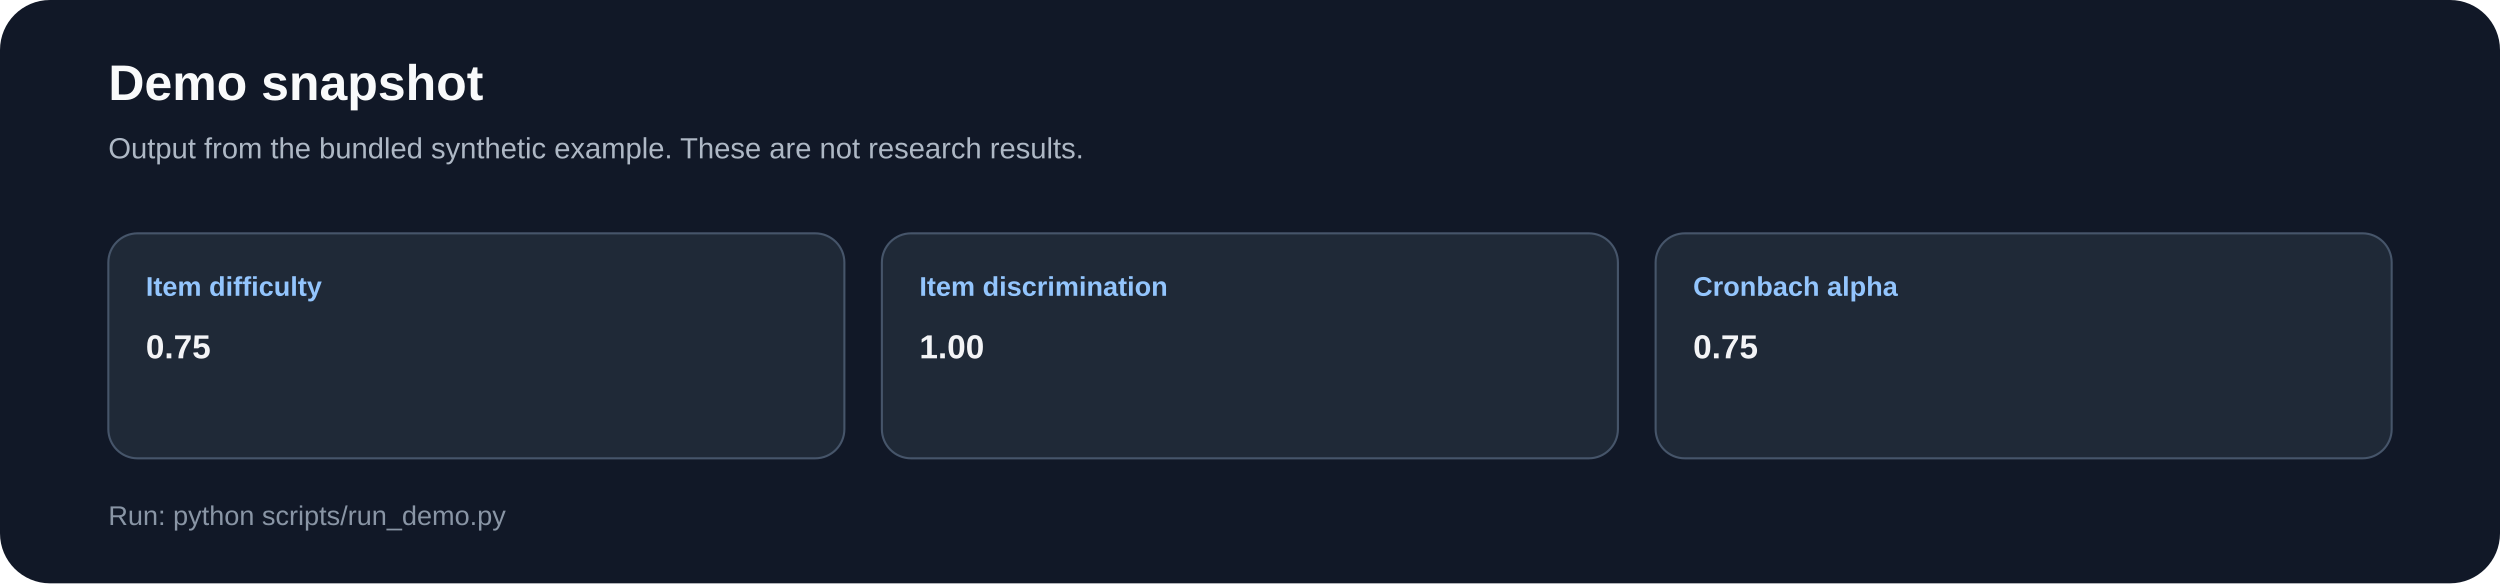
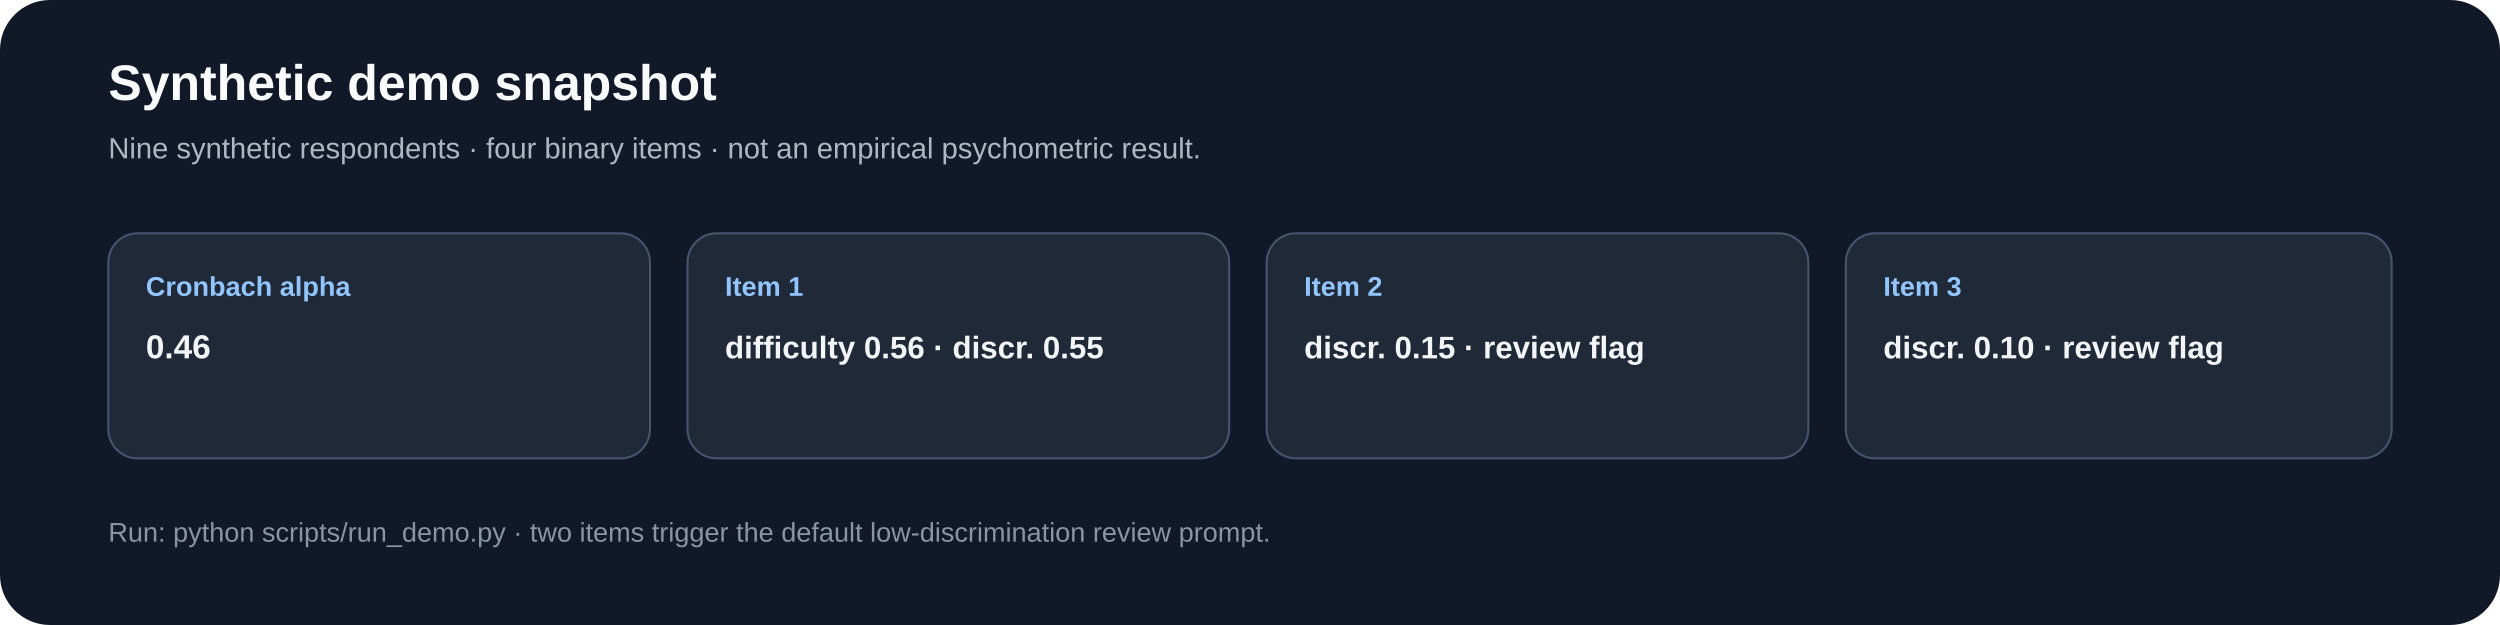
- <svg xmlns="http://www.w3.org/2000/svg" width="1200" height="280" viewBox="0 0 1200 280" role="img" aria-labelledby="title desc">
-   <rect width="1200" height="280" rx="24" fill="#111827" />
-   <text x="52" y="48" font-family="Arial, Helvetica, sans-serif" font-size="24" font-weight="700" fill="#f9fafb">Demo snapshot</text>
-   <text x="52" y="76" font-family="Arial, Helvetica, sans-serif" font-size="14" fill="#aeb8c5">Output from the bundled synthetic example. These are not research results.</text>
-   <rect x="52.0" y="112" width="353.3" height="108" rx="14" fill="#1f2937" stroke="#46556a" />
-   <text x="70.0" y="142" font-family="Arial, Helvetica, sans-serif" font-size="13" font-weight="600" fill="#93c5fd">Item difficulty</text>
-   <text x="70.0" y="172" font-family="Arial, Helvetica, sans-serif" font-size="16" font-weight="600" fill="#f3f4f6">0.75</text>
-   <rect x="423.3" y="112" width="353.3" height="108" rx="14" fill="#1f2937" stroke="#46556a" />
-   <text x="441.3" y="142" font-family="Arial, Helvetica, sans-serif" font-size="13" font-weight="600" fill="#93c5fd">Item discrimination</text>
-   <text x="441.3" y="172" font-family="Arial, Helvetica, sans-serif" font-size="16" font-weight="600" fill="#f3f4f6">1.00</text>
-   <rect x="794.7" y="112" width="353.3" height="108" rx="14" fill="#1f2937" stroke="#46556a" />
-   <text x="812.7" y="142" font-family="Arial, Helvetica, sans-serif" font-size="13" font-weight="600" fill="#93c5fd">Cronbach alpha</text>
-   <text x="812.7" y="172" font-family="Arial, Helvetica, sans-serif" font-size="16" font-weight="600" fill="#f3f4f6">0.75</text>
-   <text x="52" y="252" font-family="Arial, Helvetica, sans-serif" font-size="13" fill="#8995a5">Run: python scripts/run_demo.py</text>
+ <svg xmlns="http://www.w3.org/2000/svg" width="1200" height="300" viewBox="0 0 1200 300" role="img" aria-labelledby="title desc">
+   <rect width="1200" height="300" rx="24" fill="#111827" />
+   <text x="52" y="48" font-family="Arial, Helvetica, sans-serif" font-size="24" font-weight="700" fill="#f9fafb">Synthetic demo snapshot</text>
+   <text x="52" y="76" font-family="Arial, Helvetica, sans-serif" font-size="14" fill="#aeb8c5">Nine synthetic respondents · four binary items · not an empirical psychometric result.</text>
+   <rect x="52" y="112" width="260" height="108" rx="14" fill="#1f2937" stroke="#46556a" />
+   <text x="70" y="142" font-family="Arial" font-size="13" font-weight="600" fill="#93c5fd">Cronbach alpha</text>
+   <text x="70" y="172" font-family="Arial" font-size="16" font-weight="600" fill="#f3f4f6">0.46</text>
+   <rect x="330" y="112" width="260" height="108" rx="14" fill="#1f2937" stroke="#46556a" />
+   <text x="348" y="142" font-family="Arial" font-size="13" font-weight="600" fill="#93c5fd">Item 1</text>
+   <text x="348" y="172" font-family="Arial" font-size="15" font-weight="600" fill="#f3f4f6">difficulty 0.56 · discr. 0.55</text>
+   <rect x="608" y="112" width="260" height="108" rx="14" fill="#1f2937" stroke="#46556a" />
+   <text x="626" y="142" font-family="Arial" font-size="13" font-weight="600" fill="#93c5fd">Item 2</text>
+   <text x="626" y="172" font-family="Arial" font-size="15" font-weight="600" fill="#f3f4f6">discr. 0.15 · review flag</text>
+   <rect x="886" y="112" width="262" height="108" rx="14" fill="#1f2937" stroke="#46556a" />
+   <text x="904" y="142" font-family="Arial" font-size="13" font-weight="600" fill="#93c5fd">Item 3</text>
+   <text x="904" y="172" font-family="Arial" font-size="15" font-weight="600" fill="#f3f4f6">discr. 0.10 · review flag</text>
+   <text x="52" y="260" font-family="Arial, Helvetica, sans-serif" font-size="13" fill="#8995a5">Run: python scripts/run_demo.py · two items trigger the default low-discrimination review prompt.</text>
</svg>
